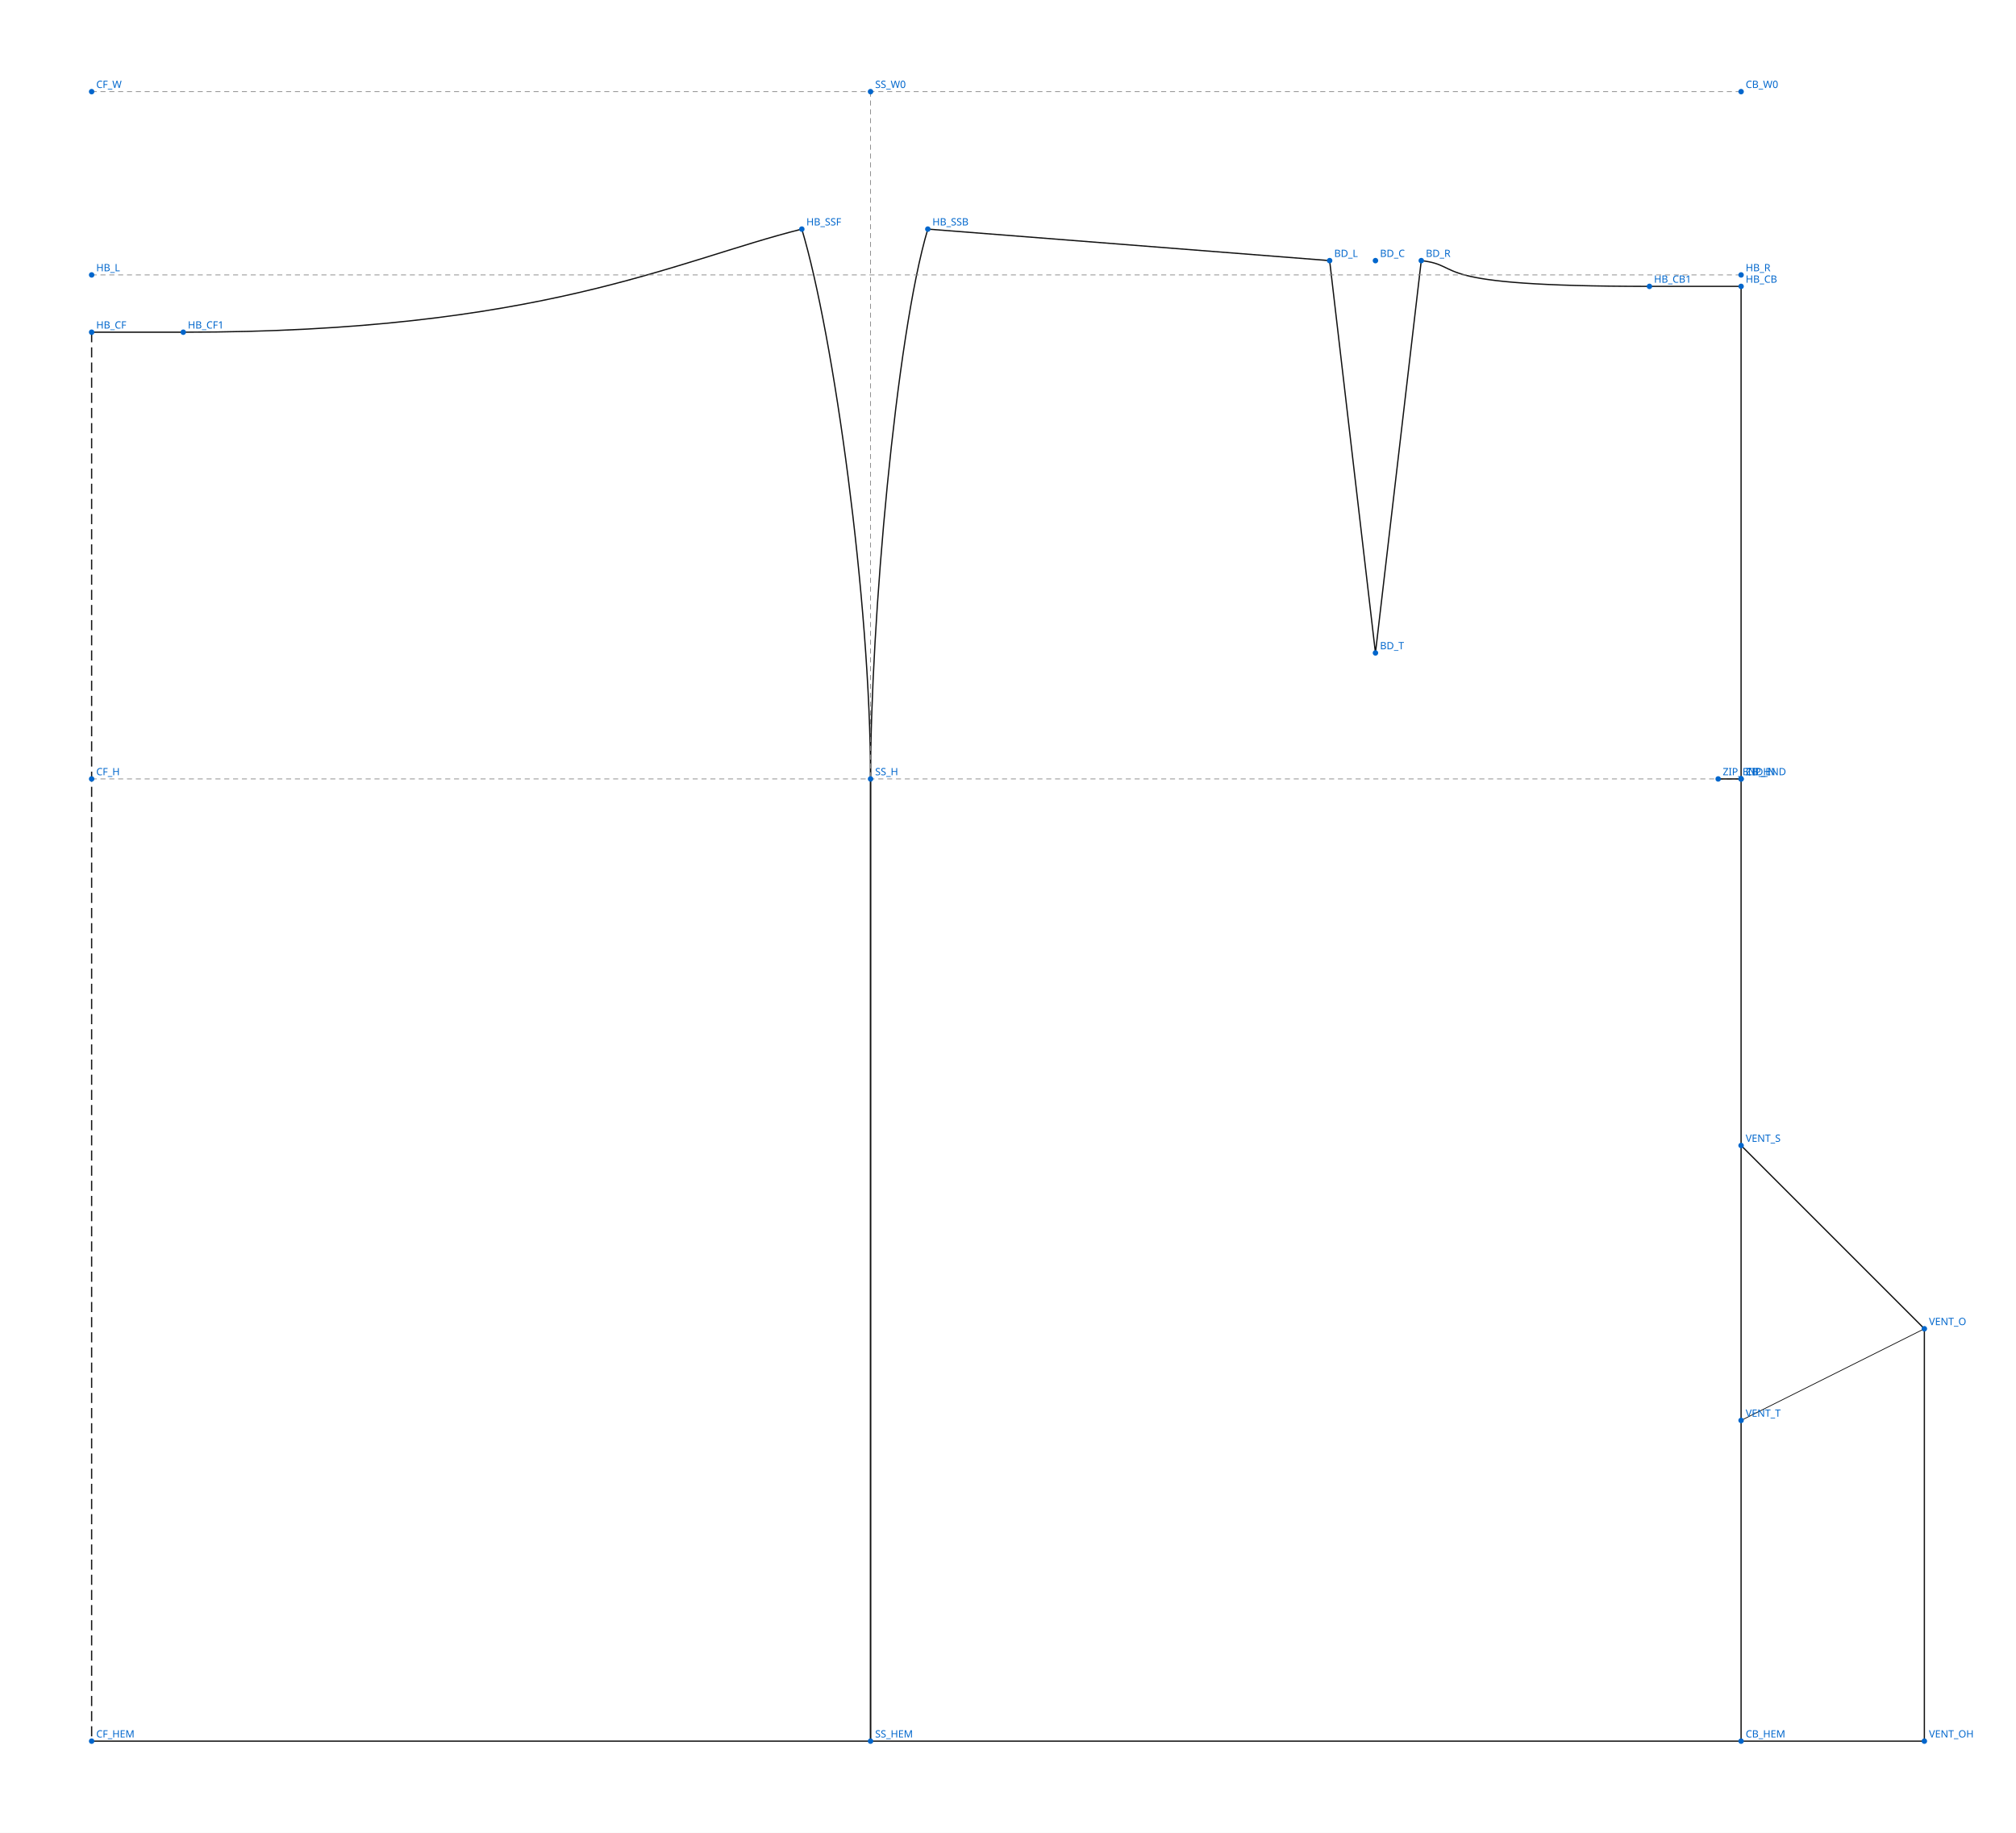
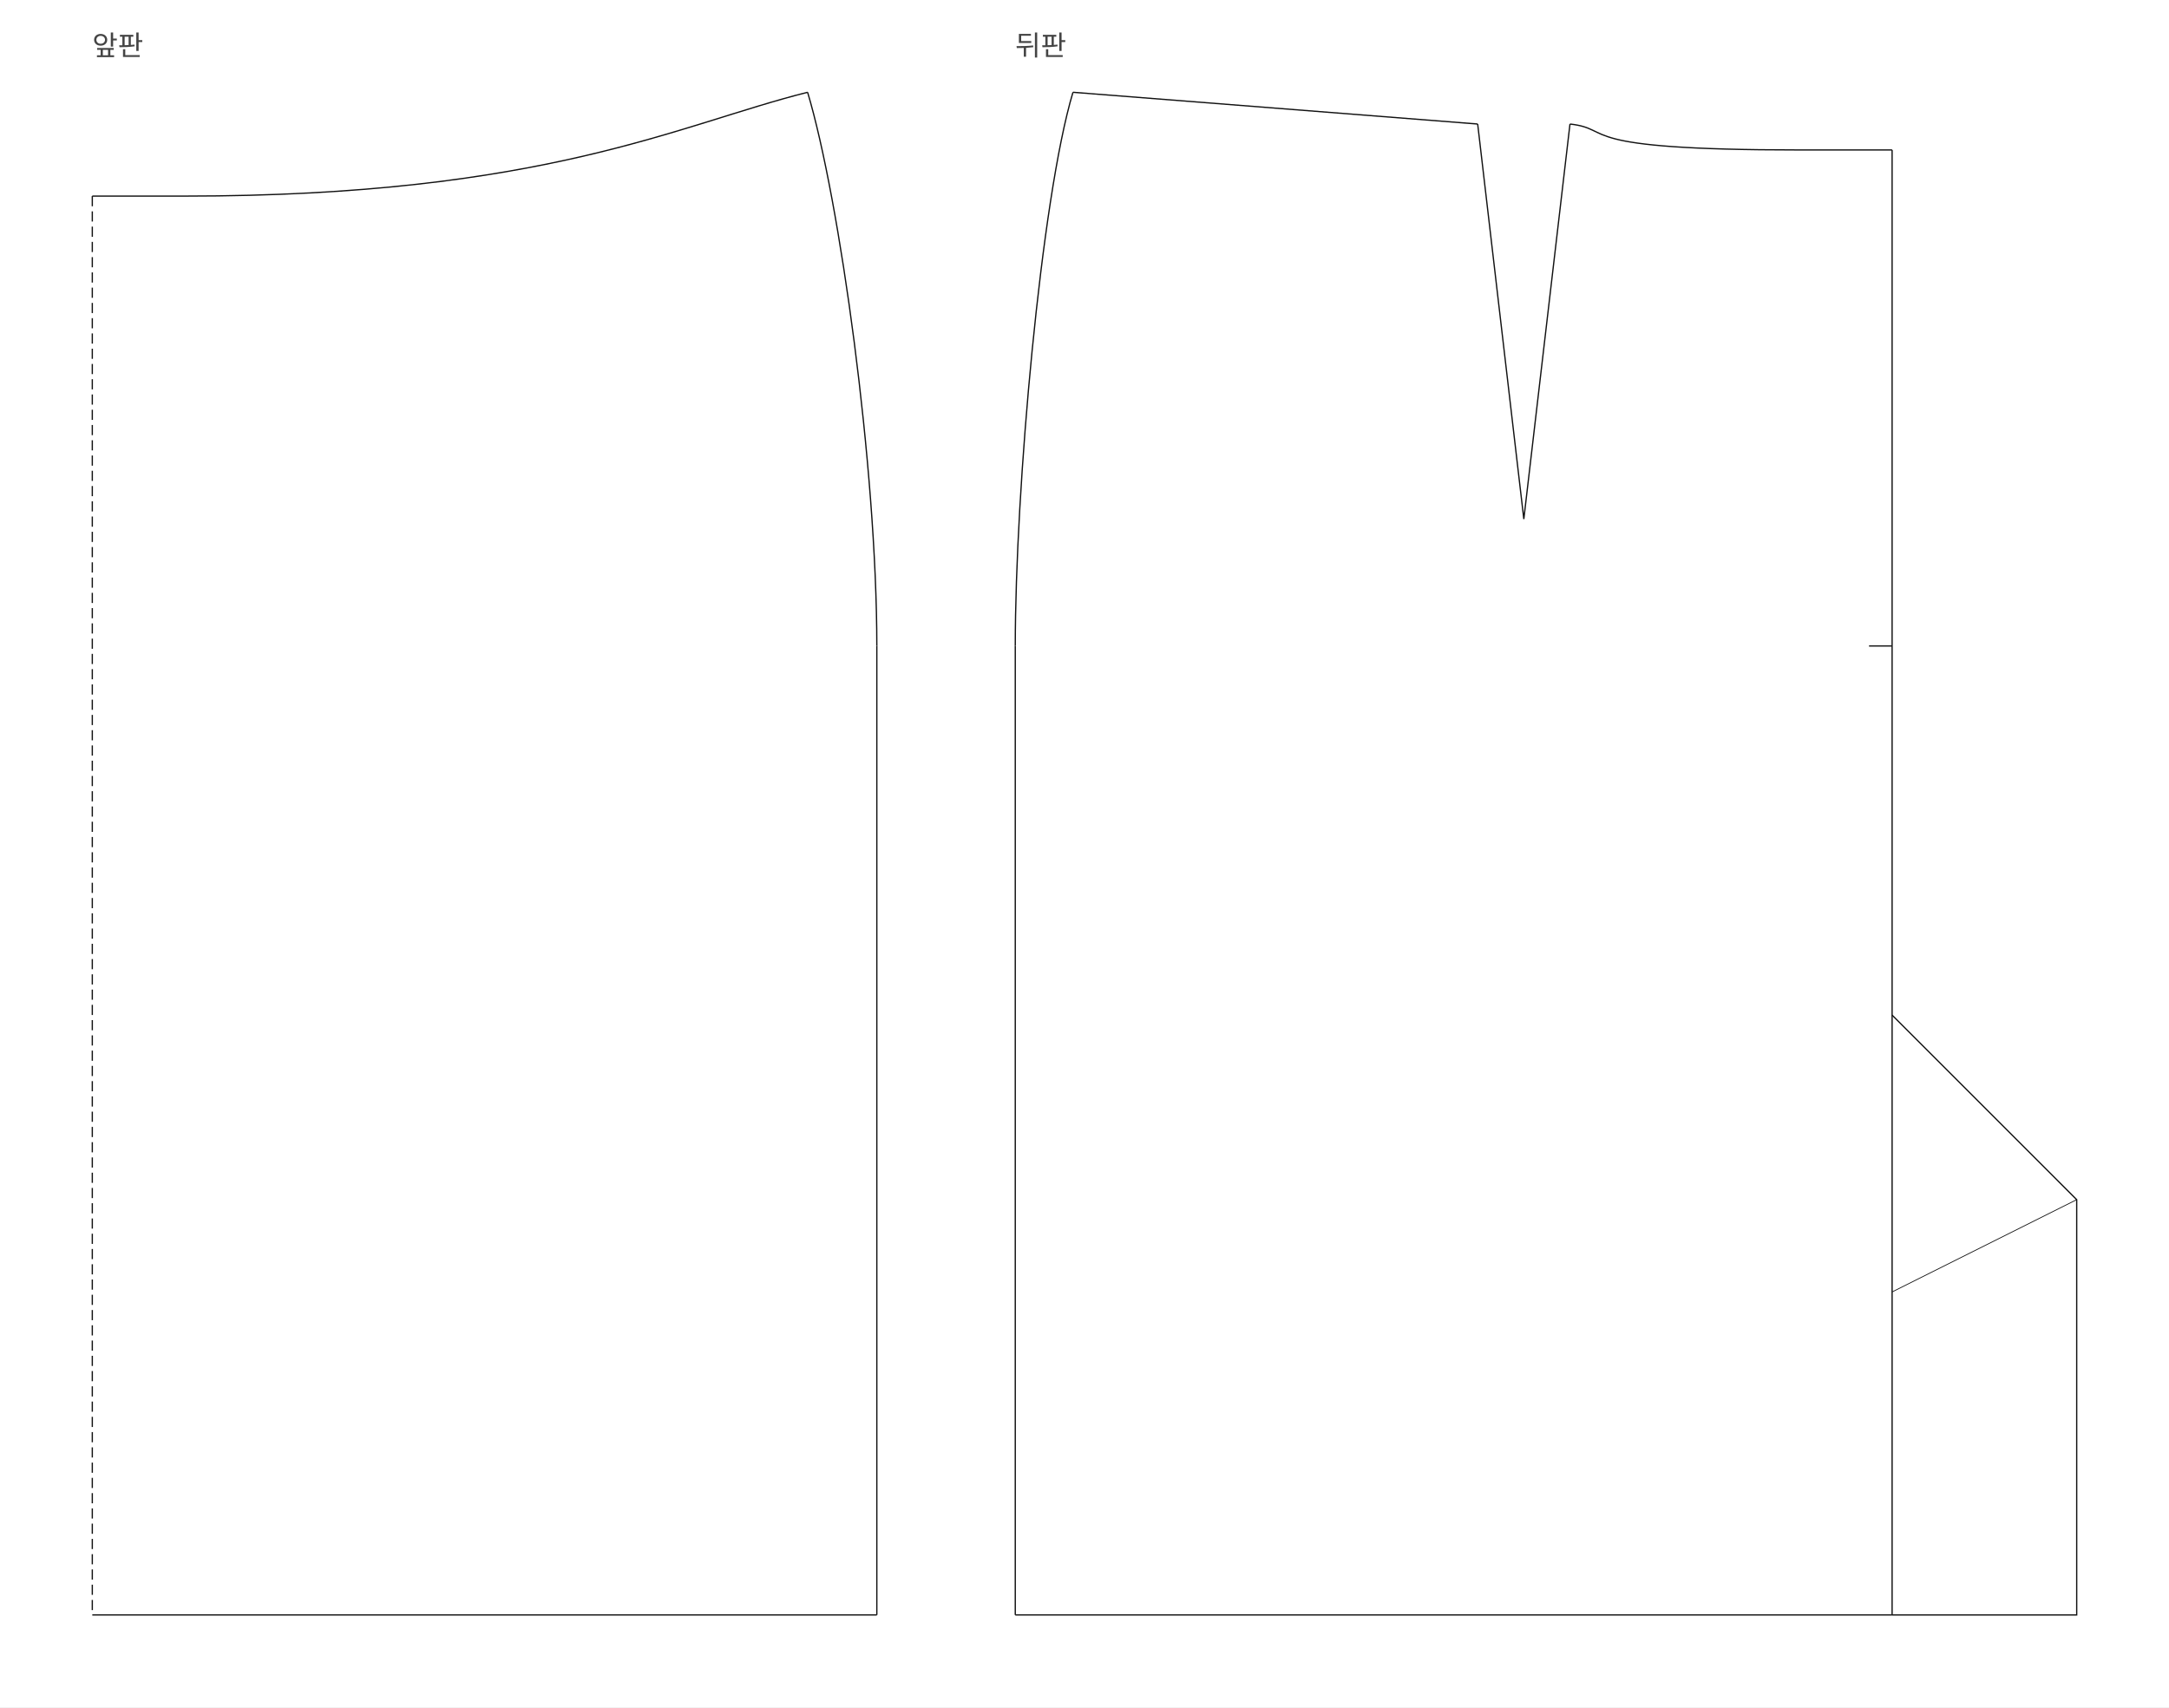
- <svg xmlns="http://www.w3.org/2000/svg" width="558.8mm" height="508mm" viewBox="0 0 558.8 508">
+ <svg xmlns="http://www.w3.org/2000/svg" width="596.9mm" height="469.9mm" viewBox="0 0 596.9 469.9">
  <rect width="100%" height="100%" fill="white" />
-   <g id="outline" fill="none" stroke="#111" stroke-width="0.35">
-     <path d="M241.3 215.9L241.3 482.6" />
-     <path d="M25.4 482.6L241.3 482.6" />
-     <path d="M241.3 215.9L241.3 482.6" />
-     <path d="M241.3 482.6L482.6 482.6" />
-     <path d="M482.6 317.5L533.4 368.3L533.4 482.6L482.6 482.6" />
-     <path d="M25.4 92.075C35.56 92.075 40.132 92.075 50.8 92.075C149.875 92.075 186.839 72.353 222.25 63.5" />
-     <path d="M222.25 63.5C231.077 92.922 241.3 166.752 241.3 215.9" />
-     <path d="M482.6 79.375L482.6 482.6" />
-     <path d="M482.6 79.375C476.504 79.375 472.694 79.375 457.2 79.375C393.55 79.375 406.601 73.665 393.951 72.238" />
-     <path d="M368.551 72.238L257.175 63.5" />
-     <path d="M257.175 63.5C248.369 92.853 241.3 172.997 241.3 215.9" />
+   <g id="앞판">
+     <g id="outline" fill="none" stroke="#111" stroke-width="0.35">
+       <path d="M241.3 177.8L241.3 444.5" />
+       <path d="M25.4 444.5L241.3 444.5" />
+       <path d="M25.4 53.975C35.56 53.975 40.132 53.975 50.8 53.975C149.875 53.975 186.839 34.253 222.25 25.4" />
+       <path d="M222.25 25.4C231.077 54.822 241.3 128.652 241.3 177.8" />
+     </g>
+     <g id="fold" fill="none" stroke="#111" stroke-width="0.35" stroke-dasharray="2.8,1.4">
+       <path d="M25.4 53.975L25.4 444.5" />
+     </g>
+     <text x="25.4" y="15.24" font-size="7.62" font-family="sans-serif" fill="#444">앞판</text>
  </g>
-   <g id="dart" fill="none" stroke="#111" stroke-width="0.35">
-     <path d="M393.951 72.238L381.251 180.975L368.551 72.238" />
-   </g>
-   <g id="construction" fill="none" stroke="#888" stroke-width="0.21" stroke-dasharray="1.4,1.05">
-     <path d="M25.4 25.4L482.6 25.4" />
-     <path d="M25.4 215.9L482.6 215.9" />
-     <path d="M241.3 25.4L241.3 215.9" />
-     <path d="M25.4 76.2L482.6 76.2" />
-   </g>
-   <g id="mark" fill="none" stroke="#111" stroke-width="0.21">
-     <path d="M482.6 393.7L533.4 368.3" />
-   </g>
-   <g id="notch" fill="none" stroke="#111" stroke-width="0.35">
-     <path d="M482.6 215.9L476.25 215.9" />
-   </g>
-   <g id="fold" fill="none" stroke="#111" stroke-width="0.35" stroke-dasharray="2.8,1.4">
-     <path d="M25.4 92.075L25.4 482.6" />
-   </g>
-   <g id="points" font-size="2.794" font-family="sans-serif" fill="#06c">
-     <circle cx="25.4" cy="25.4" r="0.762" fill="#06c" />
-     <text x="26.67" y="24.384">CF_W</text>
-     <circle cx="241.3" cy="25.4" r="0.762" fill="#06c" />
-     <text x="242.57" y="24.384">SS_W0</text>
-     <circle cx="482.6" cy="25.4" r="0.762" fill="#06c" />
-     <text x="483.87" y="24.384">CB_W0</text>
-     <circle cx="25.4" cy="215.9" r="0.762" fill="#06c" />
-     <text x="26.67" y="214.884">CF_H</text>
-     <circle cx="241.3" cy="215.9" r="0.762" fill="#06c" />
-     <text x="242.57" y="214.884">SS_H</text>
-     <circle cx="482.6" cy="215.9" r="0.762" fill="#06c" />
-     <text x="483.87" y="214.884">CB_H</text>
-     <circle cx="25.4" cy="482.6" r="0.762" fill="#06c" />
-     <text x="26.67" y="481.584">CF_HEM</text>
-     <circle cx="241.3" cy="482.6" r="0.762" fill="#06c" />
-     <text x="242.57" y="481.584">SS_HEM</text>
-     <circle cx="482.6" cy="482.6" r="0.762" fill="#06c" />
-     <text x="483.87" y="481.584">CB_HEM</text>
-     <circle cx="482.6" cy="215.9" r="0.762" fill="#06c" />
-     <text x="483.87" y="214.884">ZIP_END</text>
-     <circle cx="476.25" cy="215.9" r="0.762" fill="#06c" />
-     <text x="477.52" y="214.884">ZIP_END_N</text>
-     <circle cx="482.6" cy="393.7" r="0.762" fill="#06c" />
-     <text x="483.87" y="392.684">VENT_T</text>
-     <circle cx="533.4" cy="368.3" r="0.762" fill="#06c" />
-     <text x="534.67" y="367.284">VENT_O</text>
-     <circle cx="482.6" cy="317.5" r="0.762" fill="#06c" />
-     <text x="483.87" y="316.484">VENT_S</text>
-     <circle cx="533.4" cy="482.6" r="0.762" fill="#06c" />
-     <text x="534.67" y="481.584">VENT_OH</text>
-     <circle cx="25.4" cy="92.075" r="0.762" fill="#06c" />
-     <text x="26.67" y="91.059">HB_CF</text>
-     <circle cx="50.8" cy="92.075" r="0.762" fill="#06c" />
-     <text x="52.07" y="91.059">HB_CF1</text>
-     <circle cx="222.25" cy="63.5" r="0.762" fill="#06c" />
-     <text x="223.52" y="62.484">HB_SSF</text>
-     <circle cx="257.175" cy="63.5" r="0.762" fill="#06c" />
-     <text x="258.445" y="62.484">HB_SSB</text>
-     <circle cx="482.6" cy="79.375" r="0.762" fill="#06c" />
-     <text x="483.87" y="78.359">HB_CB</text>
-     <circle cx="457.2" cy="79.375" r="0.762" fill="#06c" />
-     <text x="458.47" y="78.359">HB_CB1</text>
-     <circle cx="25.4" cy="76.2" r="0.762" fill="#06c" />
-     <text x="26.67" y="75.184">HB_L</text>
-     <circle cx="482.6" cy="76.2" r="0.762" fill="#06c" />
-     <text x="483.87" y="75.184">HB_R</text>
-     <circle cx="381.251" cy="72.238" r="0.762" fill="#06c" />
-     <text x="382.521" y="71.222">BD_C</text>
-     <circle cx="368.551" cy="72.238" r="0.762" fill="#06c" />
-     <text x="369.821" y="71.222">BD_L</text>
-     <circle cx="393.951" cy="72.238" r="0.762" fill="#06c" />
-     <text x="395.221" y="71.222">BD_R</text>
-     <circle cx="381.251" cy="180.975" r="0.762" fill="#06c" />
-     <text x="382.521" y="179.959">BD_T</text>
+   <g id="뒤판">
+     <g id="outline" fill="none" stroke="#111" stroke-width="0.35">
+       <path d="M279.4 177.8L279.4 444.5" />
+       <path d="M279.4 444.5L520.7 444.5" />
+       <path d="M520.7 279.4L571.5 330.2L571.5 444.5L520.7 444.5" />
+       <path d="M520.7 41.275L520.7 444.5" />
+       <path d="M520.7 41.275C514.604 41.275 510.794 41.275 495.3 41.275C431.65 41.275 444.701 35.565 432.051 34.138" />
+       <path d="M406.651 34.138L295.275 25.4" />
+       <path d="M295.275 25.4C286.469 54.753 279.4 134.897 279.4 177.8" />
+     </g>
+     <g id="dart" fill="none" stroke="#111" stroke-width="0.35">
+       <path d="M432.051 34.138L419.351 142.875L406.651 34.138" />
+     </g>
+     <g id="mark" fill="none" stroke="#111" stroke-width="0.21">
+       <path d="M520.7 355.6L571.5 330.2" />
+     </g>
+     <g id="notch" fill="none" stroke="#111" stroke-width="0.35">
+       <path d="M520.7 177.8L514.35 177.8" />
+     </g>
+     <text x="279.4" y="15.24" font-size="7.62" font-family="sans-serif" fill="#444">뒤판</text>
  </g>
</svg>
